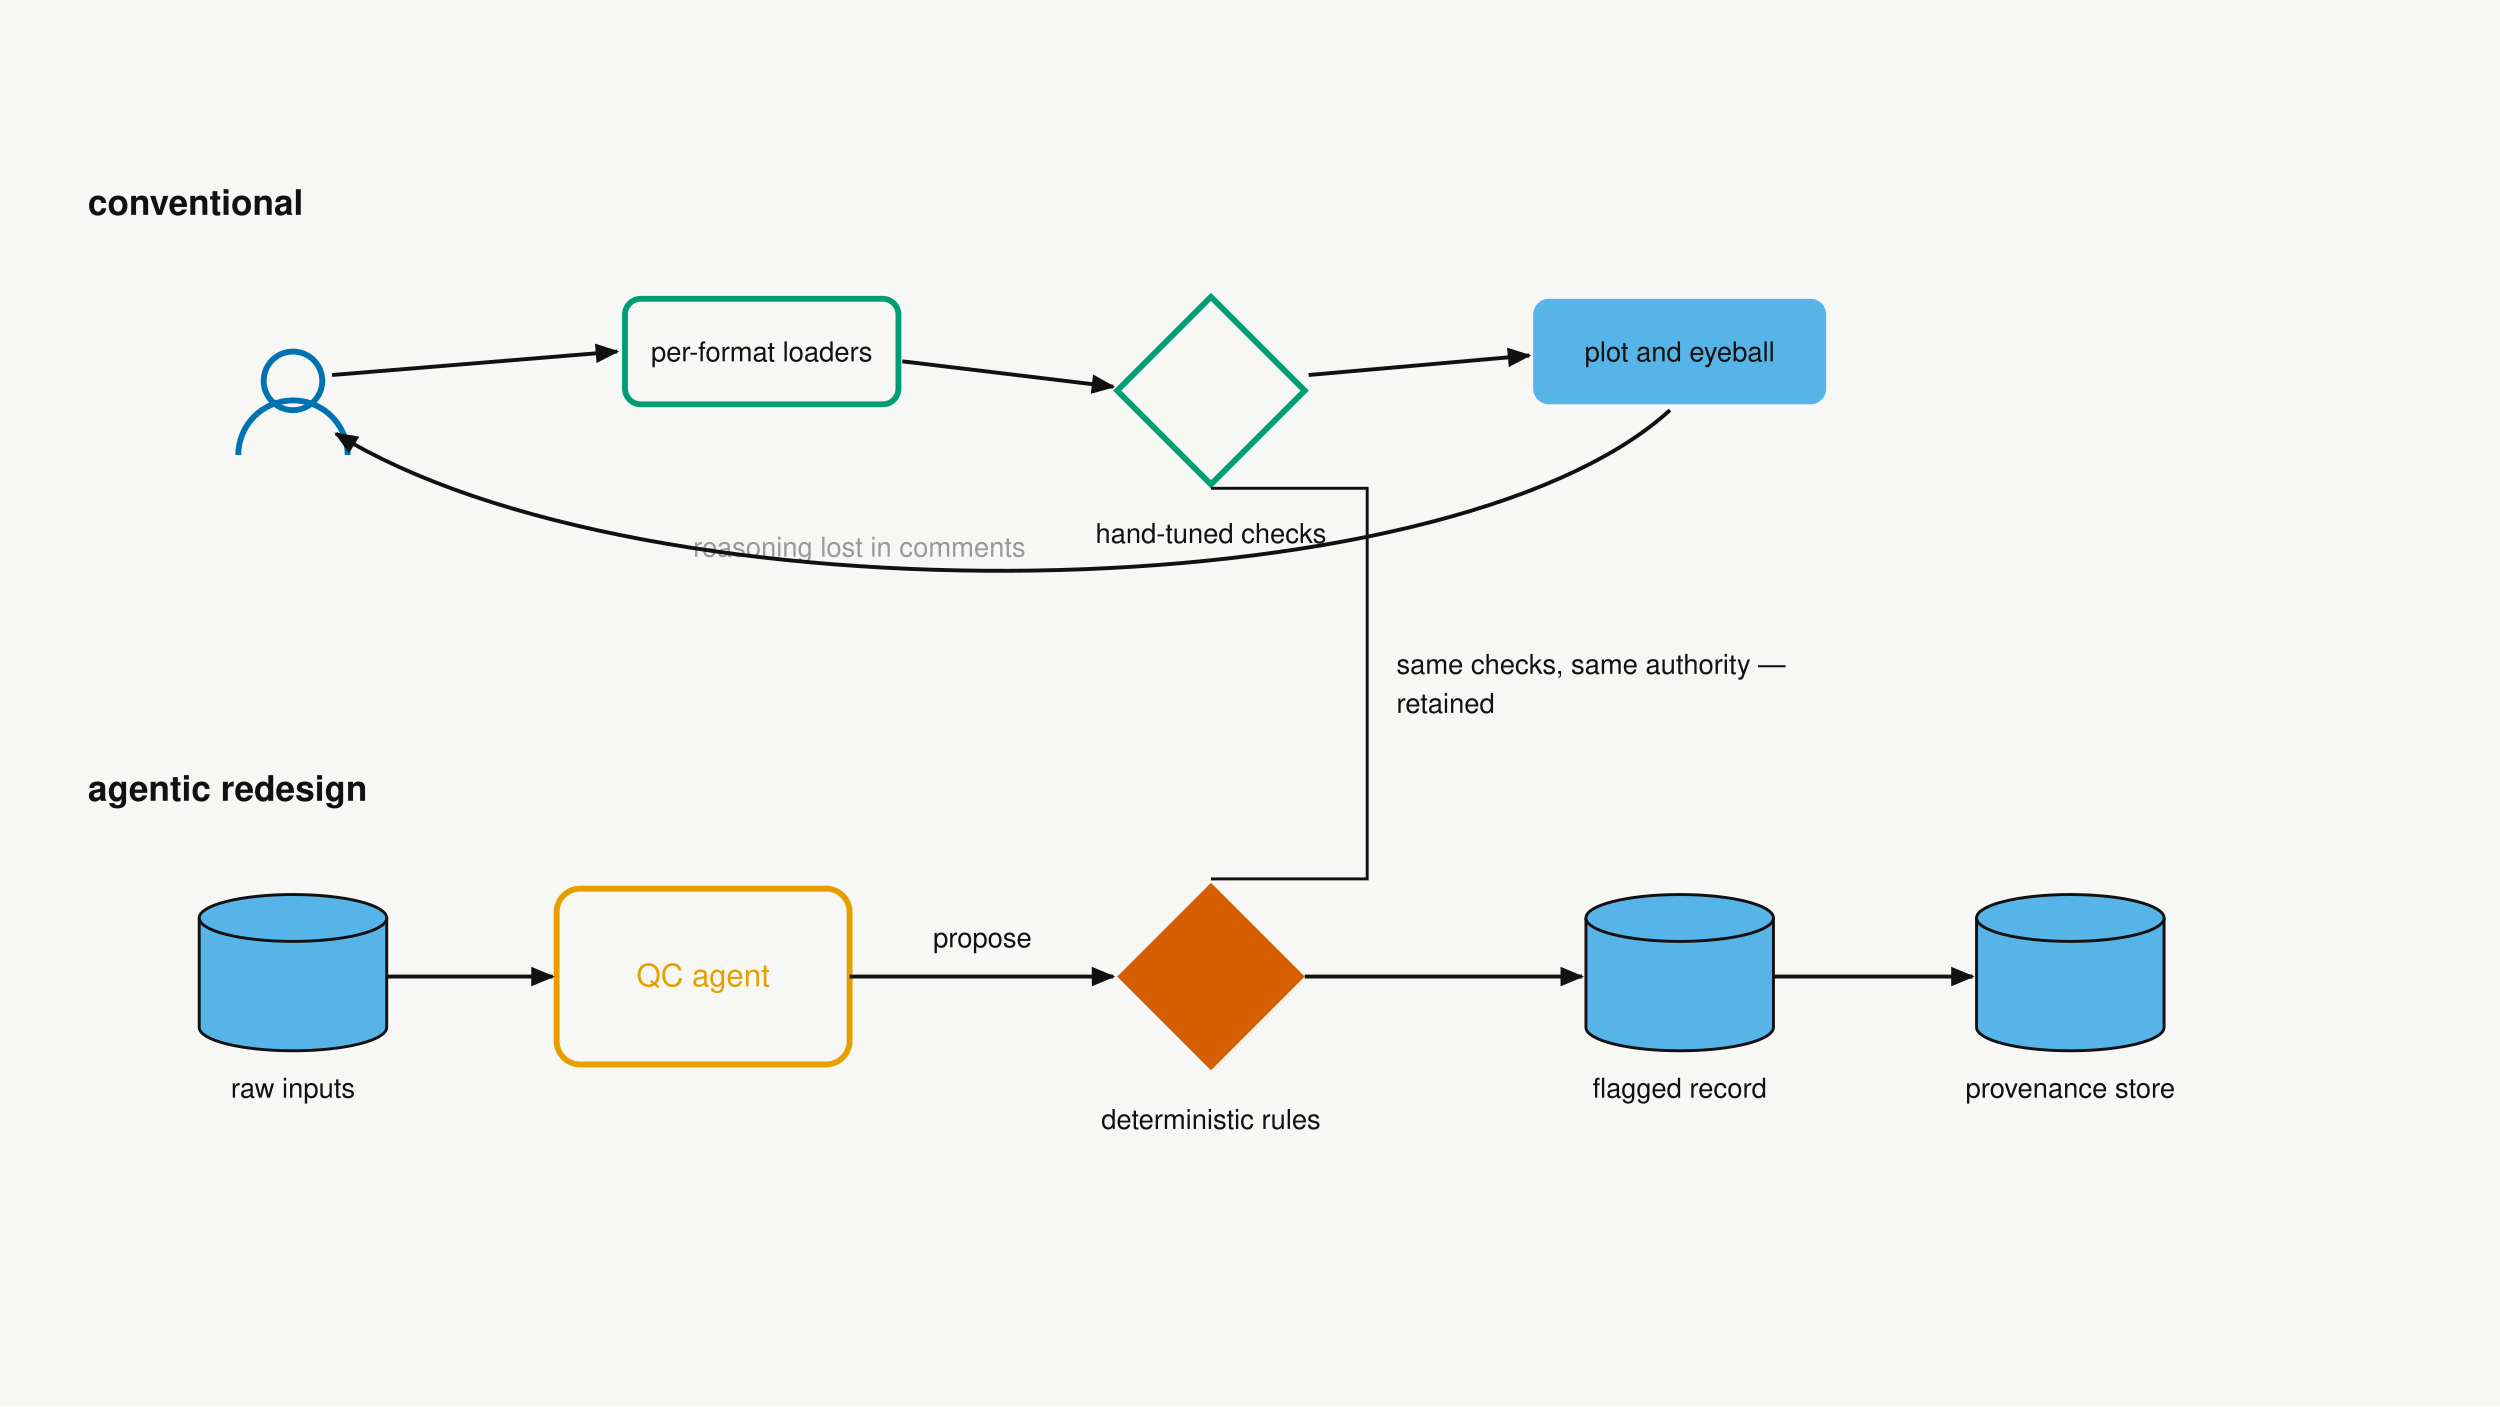
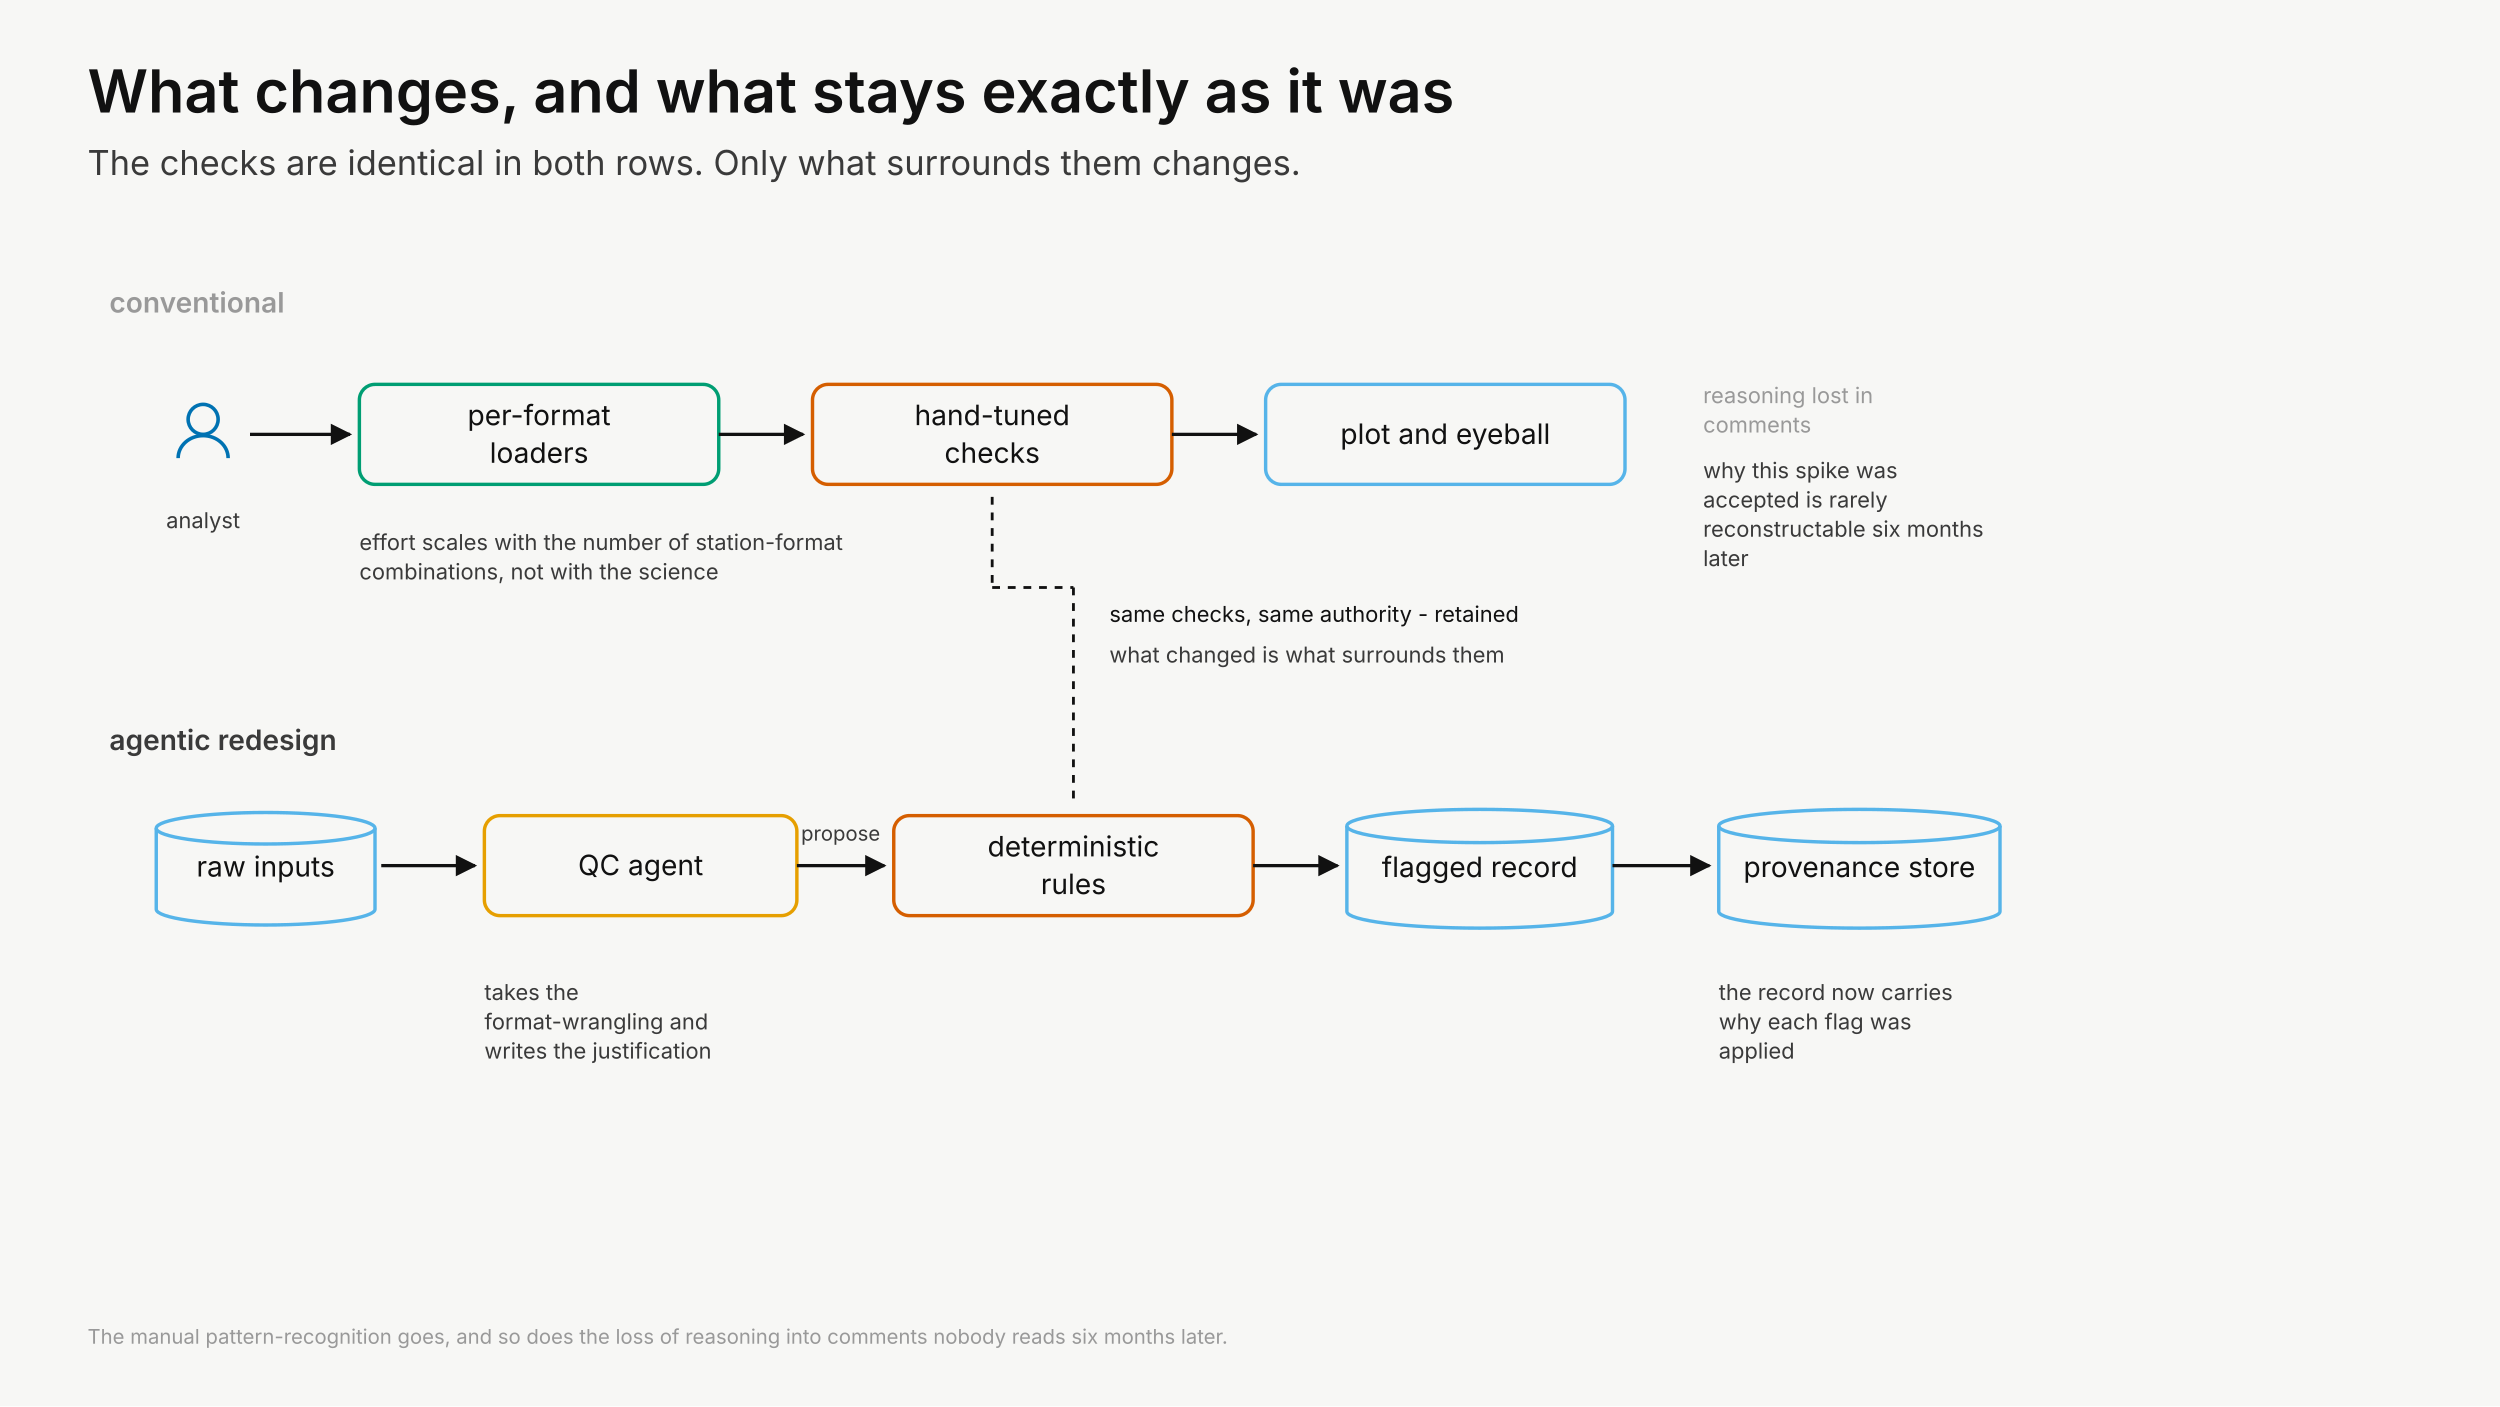
- <svg xmlns="http://www.w3.org/2000/svg" width="1280" height="720" viewBox="0 0 1280 720" font-family="Helvetica, Arial, sans-serif">
+ <svg xmlns="http://www.w3.org/2000/svg" width="1600" height="900" viewBox="0 0 1600 900" role="img">
  <defs>
-     <marker id="ah" markerWidth="12" markerHeight="10" refX="11" refY="5" orient="auto" markerUnits="userSpaceOnUse">
-       <path d="M0,0 L12,5 L0,10 Z" fill="#111111" />
+     <marker id="ah63" viewBox="0 0 10 10" refX="9" refY="5" markerWidth="6.5" markerHeight="6.5" orient="auto-start-reverse">
+       <path d="M0,0 L10,5 L0,10 z" fill="#111111" />
    </marker>
  </defs>
-   <rect width="1280" height="720" fill="#F7F7F5" />
-   <text x="45" y="110" font-size="18" font-weight="bold" fill="#111111">conventional</text>
-   <text x="45" y="410" font-size="18" font-weight="bold" fill="#111111">agentic redesign</text>
-   <circle cx="150" cy="195" r="15" fill="none" stroke="#0072B2" stroke-width="3" />
-   <path d="M122,233 a28,28 0 0 1 56,0" fill="none" stroke="#0072B2" stroke-width="3" />
-   <rect x="320" y="153" width="140" height="54" rx="8" fill="#F7F7F5" stroke="#009E73" stroke-width="3" />
-   <text x="390" y="185" font-size="14" fill="#111111" text-anchor="middle">per-format loaders</text>
-   <polygon points="620,152 668,200 620,248 572,200" fill="none" stroke="#009E73" stroke-width="3" />
-   <text x="620" y="278" font-size="14" fill="#111111" text-anchor="middle">hand-tuned checks</text>
-   <rect x="785" y="153" width="150" height="54" rx="8" fill="#56B4E9" />
-   <text x="860" y="185" font-size="14" fill="#111111" text-anchor="middle">plot and eyeball</text>
-   <text x="440" y="285" font-size="14" fill="#999999" text-anchor="middle">reasoning lost in comments</text>
-   <g stroke="#111111" stroke-width="2" fill="none">
-     <line x1="170" y1="192" x2="316" y2="180" marker-end="url(#ah)" />
-     <line x1="462" y1="185" x2="570" y2="198" marker-end="url(#ah)" />
-     <line x1="670" y1="192" x2="783" y2="182" marker-end="url(#ah)" />
-     <path d="M855,210 C740,315 330,320 172,222" marker-end="url(#ah)" />
-   </g>
-   <path d="M102,470 v56 a48,12 0 0 0 96,0 v-56" fill="#56B4E9" stroke="#111111" stroke-width="1.5" />
-   <ellipse cx="150" cy="470" rx="48" ry="12" fill="#56B4E9" stroke="#111111" stroke-width="1.5" />
-   <text x="150" y="562" font-size="14" fill="#111111" text-anchor="middle">raw inputs</text>
-   <rect x="285" y="455" width="150" height="90" rx="12" fill="none" stroke="#E69F00" stroke-width="3" />
-   <text x="360" y="505" font-size="16" fill="#E69F00" text-anchor="middle">QC agent</text>
-   <polygon points="620,452 668,500 620,548 572,500" fill="#D55E00" />
-   <text x="620" y="578" font-size="14" fill="#111111" text-anchor="middle">deterministic rules</text>
-   <path d="M812,470 v56 a48,12 0 0 0 96,0 v-56" fill="#56B4E9" stroke="#111111" stroke-width="1.5" />
-   <ellipse cx="860" cy="470" rx="48" ry="12" fill="#56B4E9" stroke="#111111" stroke-width="1.5" />
-   <text x="860" y="562" font-size="14" fill="#111111" text-anchor="middle">flagged record</text>
-   <path d="M1012,470 v56 a48,12 0 0 0 96,0 v-56" fill="#56B4E9" stroke="#111111" stroke-width="1.5" />
-   <ellipse cx="1060" cy="470" rx="48" ry="12" fill="#56B4E9" stroke="#111111" stroke-width="1.5" />
-   <text x="1060" y="562" font-size="14" fill="#111111" text-anchor="middle">provenance store</text>
-   <g stroke="#111111" stroke-width="2">
-     <line x1="198" y1="500" x2="283" y2="500" marker-end="url(#ah)" />
-     <line x1="435" y1="500" x2="570" y2="500" marker-end="url(#ah)" />
-     <line x1="668" y1="500" x2="810" y2="500" marker-end="url(#ah)" />
-     <line x1="908" y1="500" x2="1010" y2="500" marker-end="url(#ah)" />
-   </g>
-   <text x="503" y="485" font-size="14" fill="#111111" text-anchor="middle">propose</text>
-   <path d="M620,250 L700,250 L700,450 L620,450" fill="none" stroke="#111111" stroke-width="1.5" />
-   <text x="715" y="345" font-size="14" fill="#111111">same checks, same authority —</text>
-   <text x="715" y="365" font-size="14" fill="#111111">retained</text>
+   <rect width="1600" height="900" fill="#F7F7F5" />
+   <text x="56.0" y="72.0" font-family="Inter, 'Helvetica Neue', Helvetica, Arial, sans-serif" font-size="38" fill="#111111" font-weight="600" text-anchor="start">What changes, and what stays exactly as it was</text>
+   <text x="56.0" y="112.0" font-family="Inter, 'Helvetica Neue', Helvetica, Arial, sans-serif" font-size="22" fill="#3A3A3A" font-weight="400" text-anchor="start">The checks are identical in both rows. Only what surrounds them changes.</text>
+   <text x="70.0" y="200.0" font-family="Inter, 'Helvetica Neue', Helvetica, Arial, sans-serif" font-size="18" fill="#999999" font-weight="600" text-anchor="start">conventional</text>
+   <circle cx="130" cy="268.4" r="9.6" fill="none" stroke="#0072B2" stroke-width="2.3" />
+   <path d="M114,293.2 a16,14.4 0 0 1 32,0" fill="none" stroke="#0072B2" stroke-width="2.3" />
+   <text x="130.0" y="338.0" font-family="Inter, 'Helvetica Neue', Helvetica, Arial, sans-serif" font-size="14" fill="#3A3A3A" font-weight="400" text-anchor="middle">analyst</text>
+   <rect x="230.0" y="246.0" width="230.0" height="64.0" rx="10" fill="none" stroke="#009E73" stroke-width="2.2" />
+   <text x="345.0" y="272.1" font-family="Inter, 'Helvetica Neue', Helvetica, Arial, sans-serif" font-size="18" fill="#111111" font-weight="400" text-anchor="middle">per-format</text>
+   <text x="345.0" y="296.2" font-family="Inter, 'Helvetica Neue', Helvetica, Arial, sans-serif" font-size="18" fill="#111111" font-weight="400" text-anchor="middle">loaders</text>
+   <rect x="520.0" y="246.0" width="230.0" height="64.0" rx="10" fill="none" stroke="#D55E00" stroke-width="2.2" />
+   <text x="635.0" y="272.1" font-family="Inter, 'Helvetica Neue', Helvetica, Arial, sans-serif" font-size="18" fill="#111111" font-weight="400" text-anchor="middle">hand-tuned</text>
+   <text x="635.0" y="296.2" font-family="Inter, 'Helvetica Neue', Helvetica, Arial, sans-serif" font-size="18" fill="#111111" font-weight="400" text-anchor="middle">checks</text>
+   <rect x="810.0" y="246.0" width="230.0" height="64.0" rx="10" fill="none" stroke="#56B4E9" stroke-width="2.2" />
+   <text x="925.0" y="284.1" font-family="Inter, 'Helvetica Neue', Helvetica, Arial, sans-serif" font-size="18" fill="#111111" font-weight="400" text-anchor="middle">plot and eyeball</text>
+   <line x1="160.0" y1="278.0" x2="224.0" y2="278.0" stroke="#111111" stroke-width="2.1" marker-end="url(#ah63)" />
+   <line x1="460.0" y1="278.0" x2="514.0" y2="278.0" stroke="#111111" stroke-width="2.1" marker-end="url(#ah63)" />
+   <line x1="750.0" y1="278.0" x2="804.0" y2="278.0" stroke="#111111" stroke-width="2.1" marker-end="url(#ah63)" />
+   <text x="1090.0" y="258.0" font-family="Inter, 'Helvetica Neue', Helvetica, Arial, sans-serif" font-size="14" fill="#999999" font-weight="400" text-anchor="start">reasoning lost in</text>
+   <text x="1090.0" y="276.8" font-family="Inter, 'Helvetica Neue', Helvetica, Arial, sans-serif" font-size="14" fill="#999999" font-weight="400" text-anchor="start">comments</text>
+   <text x="230.0" y="352.0" font-family="Inter, 'Helvetica Neue', Helvetica, Arial, sans-serif" font-size="14" fill="#3A3A3A" font-weight="400" text-anchor="start">effort scales with the number of station-format</text>
+   <text x="230.0" y="370.8" font-family="Inter, 'Helvetica Neue', Helvetica, Arial, sans-serif" font-size="14" fill="#3A3A3A" font-weight="400" text-anchor="start">combinations, not with the science</text>
+   <text x="1090.0" y="306.0" font-family="Inter, 'Helvetica Neue', Helvetica, Arial, sans-serif" font-size="14" fill="#3A3A3A" font-weight="400" text-anchor="start">why this spike was</text>
+   <text x="1090.0" y="324.8" font-family="Inter, 'Helvetica Neue', Helvetica, Arial, sans-serif" font-size="14" fill="#3A3A3A" font-weight="400" text-anchor="start">accepted is rarely</text>
+   <text x="1090.0" y="343.5" font-family="Inter, 'Helvetica Neue', Helvetica, Arial, sans-serif" font-size="14" fill="#3A3A3A" font-weight="400" text-anchor="start">reconstructable six months</text>
+   <text x="1090.0" y="362.3" font-family="Inter, 'Helvetica Neue', Helvetica, Arial, sans-serif" font-size="14" fill="#3A3A3A" font-weight="400" text-anchor="start">later</text>
+   <text x="70.0" y="480.0" font-family="Inter, 'Helvetica Neue', Helvetica, Arial, sans-serif" font-size="18" fill="#3A3A3A" font-weight="600" text-anchor="start">agentic redesign</text>
+   <path d="M100,530.08 a70.0,10.08 0 0 1 140,0 v51.84 a70.0,10.08 0 0 1 -140,0 z" fill="none" stroke="#56B4E9" stroke-width="2.2" />
+   <path d="M100,530.08 a70.0,10.08 0 0 0 140,0" fill="none" stroke="#56B4E9" stroke-width="2.2" />
+   <text x="170.0" y="561.0" font-family="Inter, 'Helvetica Neue', Helvetica, Arial, sans-serif" font-size="18" fill="#111111" font-weight="400" text-anchor="middle">raw inputs</text>
+   <rect x="310.0" y="522.0" width="200.0" height="64.0" rx="10" fill="none" stroke="#E69F00" stroke-width="2.2" />
+   <text x="410.0" y="560.1" font-family="Inter, 'Helvetica Neue', Helvetica, Arial, sans-serif" font-size="18" fill="#111111" font-weight="400" text-anchor="middle">QC agent</text>
+   <line x1="244.0" y1="554.0" x2="304.0" y2="554.0" stroke="#111111" stroke-width="2.1" marker-end="url(#ah63)" />
+   <line x1="510.0" y1="554.0" x2="566.0" y2="554.0" stroke="#111111" stroke-width="2.1" marker-end="url(#ah63)" />
+   <text x="538.0" y="538.0" font-family="Inter, 'Helvetica Neue', Helvetica, Arial, sans-serif" font-size="13" fill="#3A3A3A" font-weight="400" text-anchor="middle">propose</text>
+   <rect x="572.0" y="522.0" width="230.0" height="64.0" rx="10" fill="none" stroke="#D55E00" stroke-width="2.2" />
+   <text x="687.0" y="548.1" font-family="Inter, 'Helvetica Neue', Helvetica, Arial, sans-serif" font-size="18" fill="#111111" font-weight="400" text-anchor="middle">deterministic</text>
+   <text x="687.0" y="572.2" font-family="Inter, 'Helvetica Neue', Helvetica, Arial, sans-serif" font-size="18" fill="#111111" font-weight="400" text-anchor="middle">rules</text>
+   <line x1="802.0" y1="554.0" x2="856.0" y2="554.0" stroke="#111111" stroke-width="2.1" marker-end="url(#ah63)" />
+   <path d="M862,528.64 a85.0,10.64 0 0 1 170,0 v54.72 a85.0,10.64 0 0 1 -170,0 z" fill="none" stroke="#56B4E9" stroke-width="2.2" />
+   <path d="M862,528.64 a85.0,10.64 0 0 0 170,0" fill="none" stroke="#56B4E9" stroke-width="2.2" />
+   <text x="947.0" y="561.3" font-family="Inter, 'Helvetica Neue', Helvetica, Arial, sans-serif" font-size="18" fill="#111111" font-weight="400" text-anchor="middle">flagged record</text>
+   <path d="M1100,528.64 a90.0,10.64 0 0 1 180,0 v54.72 a90.0,10.64 0 0 1 -180,0 z" fill="none" stroke="#56B4E9" stroke-width="2.2" />
+   <path d="M1100,528.64 a90.0,10.64 0 0 0 180,0" fill="none" stroke="#56B4E9" stroke-width="2.2" />
+   <text x="1190.0" y="561.3" font-family="Inter, 'Helvetica Neue', Helvetica, Arial, sans-serif" font-size="18" fill="#111111" font-weight="400" text-anchor="middle">provenance store</text>
+   <line x1="1032.0" y1="554.0" x2="1094.0" y2="554.0" stroke="#111111" stroke-width="2.1" marker-end="url(#ah63)" />
+   <text x="310.0" y="640.0" font-family="Inter, 'Helvetica Neue', Helvetica, Arial, sans-serif" font-size="14" fill="#3A3A3A" font-weight="400" text-anchor="start">takes the</text>
+   <text x="310.0" y="658.8" font-family="Inter, 'Helvetica Neue', Helvetica, Arial, sans-serif" font-size="14" fill="#3A3A3A" font-weight="400" text-anchor="start">format-wrangling and</text>
+   <text x="310.0" y="677.5" font-family="Inter, 'Helvetica Neue', Helvetica, Arial, sans-serif" font-size="14" fill="#3A3A3A" font-weight="400" text-anchor="start">writes the justification</text>
+   <text x="1100.0" y="640.0" font-family="Inter, 'Helvetica Neue', Helvetica, Arial, sans-serif" font-size="14" fill="#3A3A3A" font-weight="400" text-anchor="start">the record now carries</text>
+   <text x="1100.0" y="658.8" font-family="Inter, 'Helvetica Neue', Helvetica, Arial, sans-serif" font-size="14" fill="#3A3A3A" font-weight="400" text-anchor="start">why each flag was</text>
+   <text x="1100.0" y="677.5" font-family="Inter, 'Helvetica Neue', Helvetica, Arial, sans-serif" font-size="14" fill="#3A3A3A" font-weight="400" text-anchor="start">applied</text>
+   <path d="M635,318 v58 M635,376 h52 M687,376 v138" fill="none" stroke="#111111" stroke-width="1.8" stroke-dasharray="5 5" />
+   <text x="710.0" y="398.0" font-family="Inter, 'Helvetica Neue', Helvetica, Arial, sans-serif" font-size="14" fill="#111111" font-weight="400" text-anchor="start">same checks, same authority - retained</text>
+   <text x="710.0" y="424.0" font-family="Inter, 'Helvetica Neue', Helvetica, Arial, sans-serif" font-size="14" fill="#3A3A3A" font-weight="400" text-anchor="start">what changed is what surrounds them</text>
+   <text x="56.0" y="860.0" font-family="Inter, 'Helvetica Neue', Helvetica, Arial, sans-serif" font-size="13" fill="#999999" font-weight="400" text-anchor="start">The manual pattern-recognition goes, and so does the loss of reasoning into comments nobody reads six months later.</text>
</svg>
